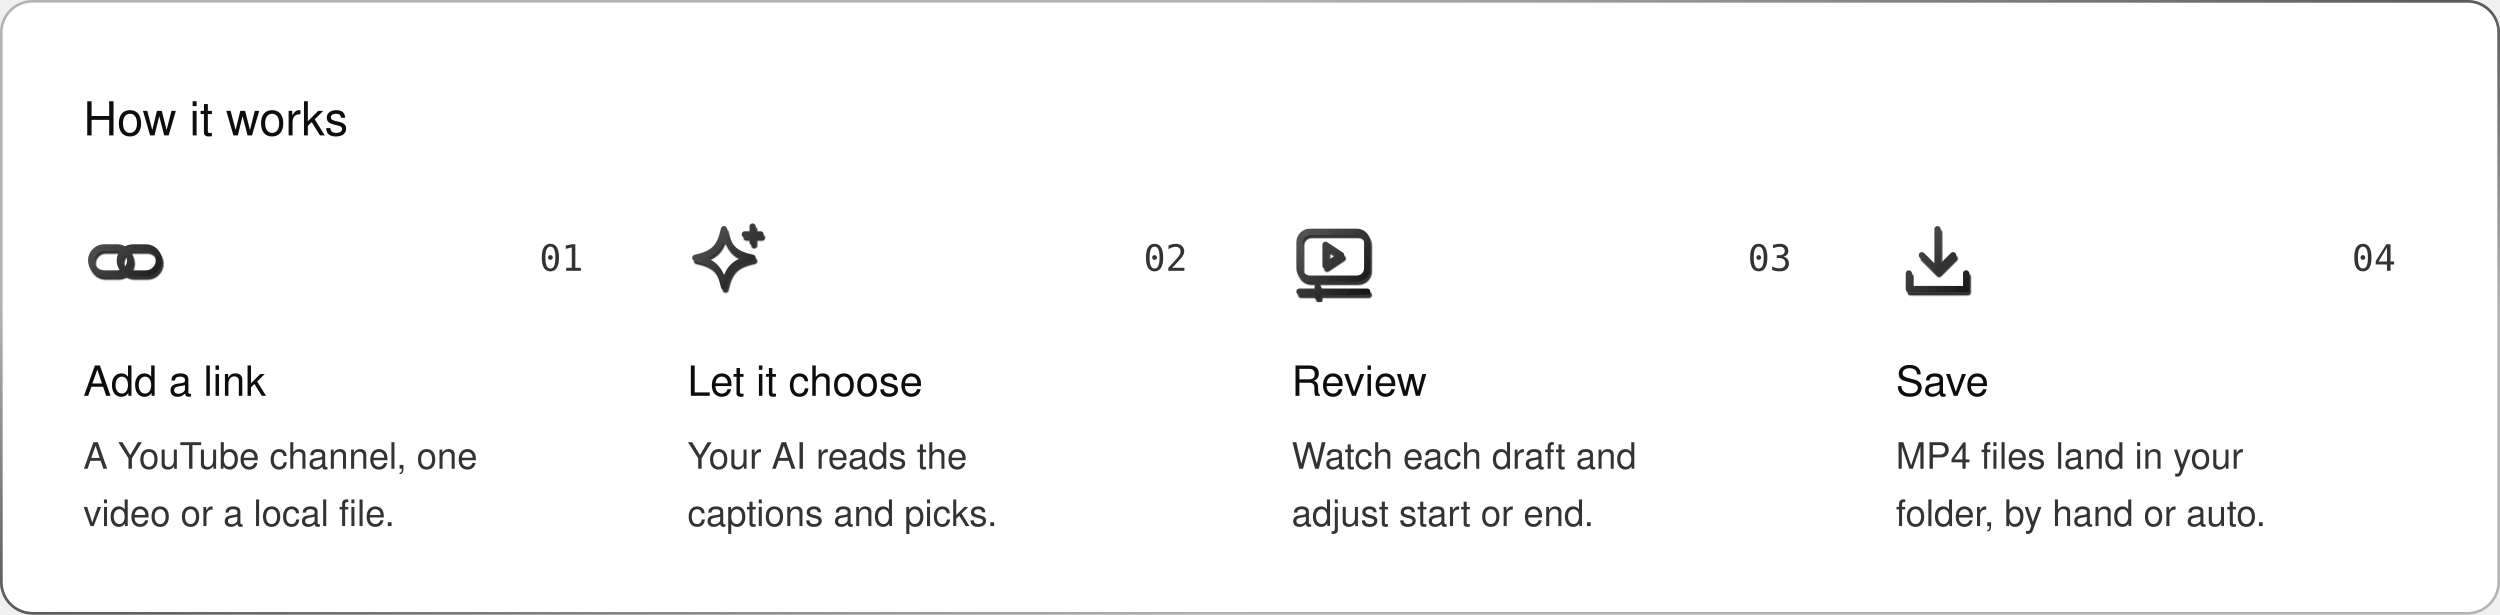
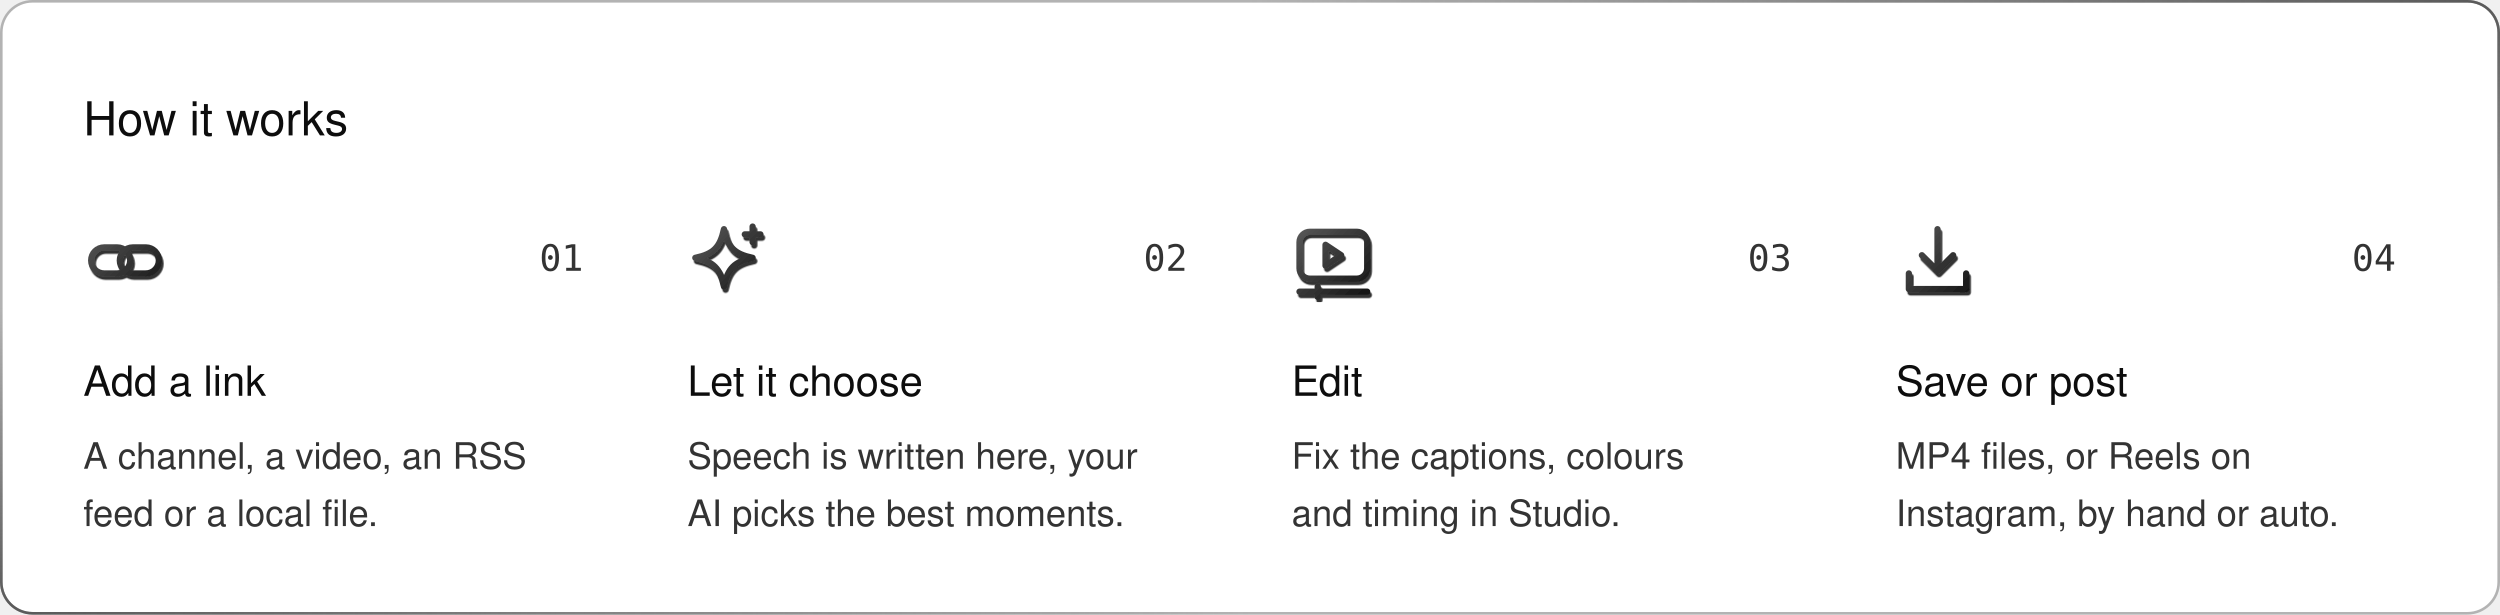
- <svg xmlns="http://www.w3.org/2000/svg" width="960" height="236" viewBox="0 0 960 236" role="img" aria-label="How it works: add a link, let it choose, review, save">
+ <svg xmlns="http://www.w3.org/2000/svg" width="960" height="236" viewBox="0 0 960 236" role="img" aria-label="How it works: add a link, let it choose, edit, save or post">
  <defs>
    <radialGradient id="tr" cx="1" cy="0" r="0.5" gradientUnits="objectBoundingBox">
      <stop offset="0" stop-color="#585858" />
      <stop offset="1" stop-color="#585858" stop-opacity="0" />
    </radialGradient>
    <radialGradient id="bl" cx="0" cy="1" r="0.5" gradientUnits="objectBoundingBox">
      <stop offset="0" stop-color="#585858" />
      <stop offset="1" stop-color="#585858" stop-opacity="0" />
    </radialGradient>
    <linearGradient id="face" x1="0" y1="0" x2="1" y2="1">
      <stop offset="0" stop-color="#606060" />
      <stop offset="1" stop-color="#0d0d0d" />
    </linearGradient>
    <linearGradient id="iface" x1="0" y1="0" x2="32" y2="32" gradientUnits="userSpaceOnUse">
      <stop offset="0" stop-color="#606060" />
      <stop offset="1" stop-color="#0d0d0d" />
    </linearGradient>
    <filter id="idepth" x="-20%" y="-20%" width="150%" height="150%">
      <feDropShadow dx="0.64" dy="1.28" stdDeviation="0.16" flood-color="#000000" flood-opacity="0.8" />
    </filter>
  </defs>
  <rect x="0.5" y="0.5" width="959" height="235" rx="12" fill="#ffffff" stroke="#b3b3b3" />
  <rect x="0.5" y="0.5" width="959" height="235" rx="12" fill="none" stroke="url(#tr)" />
  <rect x="0.5" y="0.5" width="959" height="235" rx="12" fill="none" stroke="url(#bl)" />
  <text x="32" y="52" font-size="18" font-weight="400" fill="#0d0d0d" text-anchor="start" font-family="&quot;Helvetica Neue&quot;, Helvetica, Arial, sans-serif">How it works</text>
  <svg x="32.0" y="84" width="32" height="32" viewBox="0 0 32 32" aria-hidden="true">
    <g fill="none" stroke="url(#iface)" stroke-width="2.4" stroke-linecap="round" stroke-linejoin="round" filter="url(#idepth)">
      <rect x="3" y="11" width="15" height="10" rx="5" />
      <rect x="14" y="11" width="15" height="10" rx="5" />
    </g>
  </svg>
  <text x="224.0" y="104" font-size="14" font-weight="400" fill="#333333" text-anchor="end" font-family="ui-monospace, SFMono-Regular, Menlo, Consolas, monospace">01</text>
  <text x="32.0" y="152" font-size="16" font-weight="500" fill="#0d0d0d" text-anchor="start" font-family="&quot;Helvetica Neue&quot;, Helvetica, Arial, sans-serif">Add a link</text>
-   <text x="32.0" y="180" font-size="14" font-weight="400" fill="#333333" text-anchor="start" font-family="&quot;Helvetica Neue&quot;, Helvetica, Arial, sans-serif">A YouTube channel, one</text>
-   <text x="32.0" y="202" font-size="14" font-weight="400" fill="#333333" text-anchor="start" font-family="&quot;Helvetica Neue&quot;, Helvetica, Arial, sans-serif">video or a local file.</text>
+   <text x="32.0" y="180" font-size="14" font-weight="400" fill="#333333" text-anchor="start" font-family="&quot;Helvetica Neue&quot;, Helvetica, Arial, sans-serif">A channel, a video, an RSS</text>
+   <text x="32.0" y="202" font-size="14" font-weight="400" fill="#333333" text-anchor="start" font-family="&quot;Helvetica Neue&quot;, Helvetica, Arial, sans-serif">feed or a local file.</text>
  <svg x="264.0" y="84" width="32" height="32" viewBox="0 0 32 32" aria-hidden="true">
    <g fill="none" stroke="url(#iface)" stroke-width="2.4" stroke-linecap="round" stroke-linejoin="round" filter="url(#idepth)">
      <path d="M14 4 C15.5 11 18 13.5 25 15 C18 16.5 15.5 19 14 26 C12.5 19 10 16.5 3 15 C10 13.5 12.5 11 14 4 Z" />
      <path d="M25 3 V9 M22 6 H28" />
    </g>
  </svg>
  <text x="456.0" y="104" font-size="14" font-weight="400" fill="#333333" text-anchor="end" font-family="ui-monospace, SFMono-Regular, Menlo, Consolas, monospace">02</text>
  <text x="264.0" y="152" font-size="16" font-weight="500" fill="#0d0d0d" text-anchor="start" font-family="&quot;Helvetica Neue&quot;, Helvetica, Arial, sans-serif">Let it choose</text>
-   <text x="264.0" y="180" font-size="14" font-weight="400" fill="#333333" text-anchor="start" font-family="&quot;Helvetica Neue&quot;, Helvetica, Arial, sans-serif">Your AI reads the</text>
-   <text x="264.0" y="202" font-size="14" font-weight="400" fill="#333333" text-anchor="start" font-family="&quot;Helvetica Neue&quot;, Helvetica, Arial, sans-serif">captions and picks.</text>
+   <text x="264.0" y="180" font-size="14" font-weight="400" fill="#333333" text-anchor="start" font-family="&quot;Helvetica Neue&quot;, Helvetica, Arial, sans-serif">Speech is written here, your</text>
+   <text x="264.0" y="202" font-size="14" font-weight="400" fill="#333333" text-anchor="start" font-family="&quot;Helvetica Neue&quot;, Helvetica, Arial, sans-serif">AI picks the best moments.</text>
  <svg x="496.0" y="84" width="32" height="32" viewBox="0 0 32 32" aria-hidden="true">
    <g fill="none" stroke="url(#iface)" stroke-width="2.4" stroke-linecap="round" stroke-linejoin="round" filter="url(#idepth)">
      <rect x="3" y="5" width="26" height="18" rx="4" />
      <path d="M13 10 L19 14 L13 18 Z" />
      <path d="M3 28 H29" />
      <path d="M10 26 V30" />
    </g>
  </svg>
  <text x="688.0" y="104" font-size="14" font-weight="400" fill="#333333" text-anchor="end" font-family="ui-monospace, SFMono-Regular, Menlo, Consolas, monospace">03</text>
-   <text x="496.0" y="152" font-size="16" font-weight="500" fill="#0d0d0d" text-anchor="start" font-family="&quot;Helvetica Neue&quot;, Helvetica, Arial, sans-serif">Review</text>
-   <text x="496.0" y="180" font-size="14" font-weight="400" fill="#333333" text-anchor="start" font-family="&quot;Helvetica Neue&quot;, Helvetica, Arial, sans-serif">Watch each draft and</text>
-   <text x="496.0" y="202" font-size="14" font-weight="400" fill="#333333" text-anchor="start" font-family="&quot;Helvetica Neue&quot;, Helvetica, Arial, sans-serif">adjust start or end.</text>
+   <text x="496.0" y="152" font-size="16" font-weight="500" fill="#0d0d0d" text-anchor="start" font-family="&quot;Helvetica Neue&quot;, Helvetica, Arial, sans-serif">Edit</text>
+   <text x="496.0" y="180" font-size="14" font-weight="400" fill="#333333" text-anchor="start" font-family="&quot;Helvetica Neue&quot;, Helvetica, Arial, sans-serif">Fix the captions, colours</text>
+   <text x="496.0" y="202" font-size="14" font-weight="400" fill="#333333" text-anchor="start" font-family="&quot;Helvetica Neue&quot;, Helvetica, Arial, sans-serif">and timing in Studio.</text>
  <svg x="728.0" y="84" width="32" height="32" viewBox="0 0 32 32" aria-hidden="true">
    <g fill="none" stroke="url(#iface)" stroke-width="2.4" stroke-linecap="round" stroke-linejoin="round" filter="url(#idepth)">
      <path d="M16 4 V20 M10 14 L16 20 L22 14" />
      <path d="M5 21 V27 H27 V21" />
    </g>
  </svg>
  <text x="920.0" y="104" font-size="14" font-weight="400" fill="#333333" text-anchor="end" font-family="ui-monospace, SFMono-Regular, Menlo, Consolas, monospace">04</text>
-   <text x="728.0" y="152" font-size="16" font-weight="500" fill="#0d0d0d" text-anchor="start" font-family="&quot;Helvetica Neue&quot;, Helvetica, Arial, sans-serif">Save</text>
-   <text x="728.0" y="180" font-size="14" font-weight="400" fill="#333333" text-anchor="start" font-family="&quot;Helvetica Neue&quot;, Helvetica, Arial, sans-serif">MP4 files land in your</text>
-   <text x="728.0" y="202" font-size="14" font-weight="400" fill="#333333" text-anchor="start" font-family="&quot;Helvetica Neue&quot;, Helvetica, Arial, sans-serif">folder, by hand or auto.</text>
+   <text x="728.0" y="152" font-size="16" font-weight="500" fill="#0d0d0d" text-anchor="start" font-family="&quot;Helvetica Neue&quot;, Helvetica, Arial, sans-serif">Save or post</text>
+   <text x="728.0" y="180" font-size="14" font-weight="400" fill="#333333" text-anchor="start" font-family="&quot;Helvetica Neue&quot;, Helvetica, Arial, sans-serif">MP4 files, or Reels on</text>
+   <text x="728.0" y="202" font-size="14" font-weight="400" fill="#333333" text-anchor="start" font-family="&quot;Helvetica Neue&quot;, Helvetica, Arial, sans-serif">Instagram, by hand or auto.</text>
</svg>
